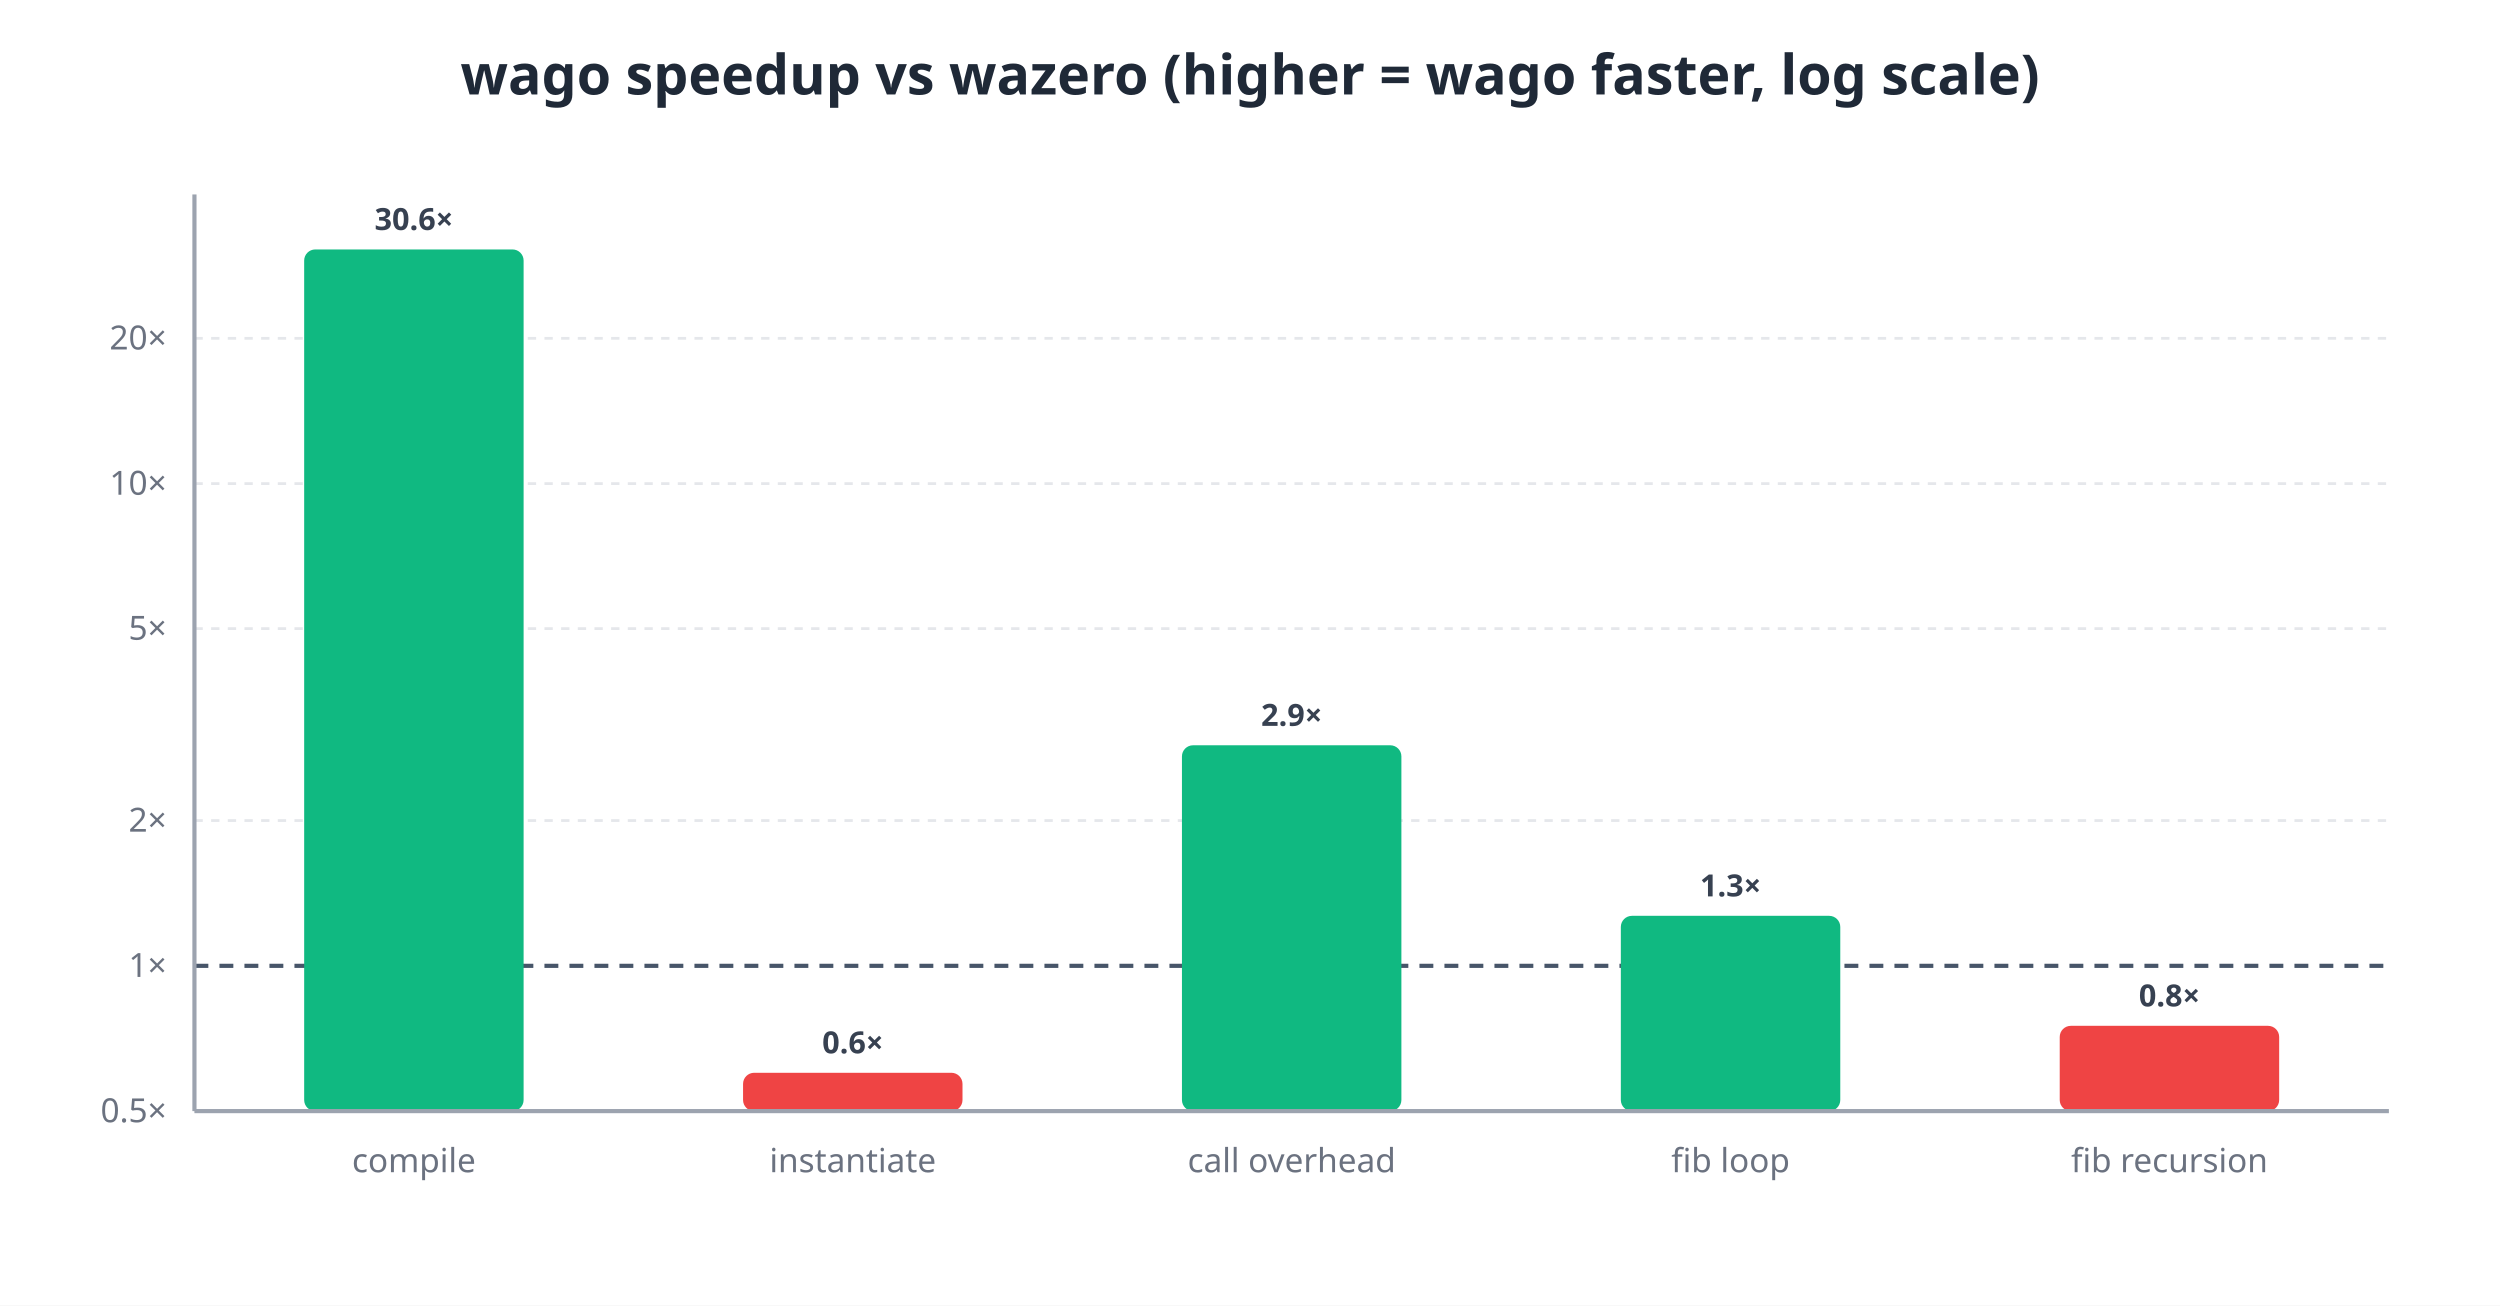
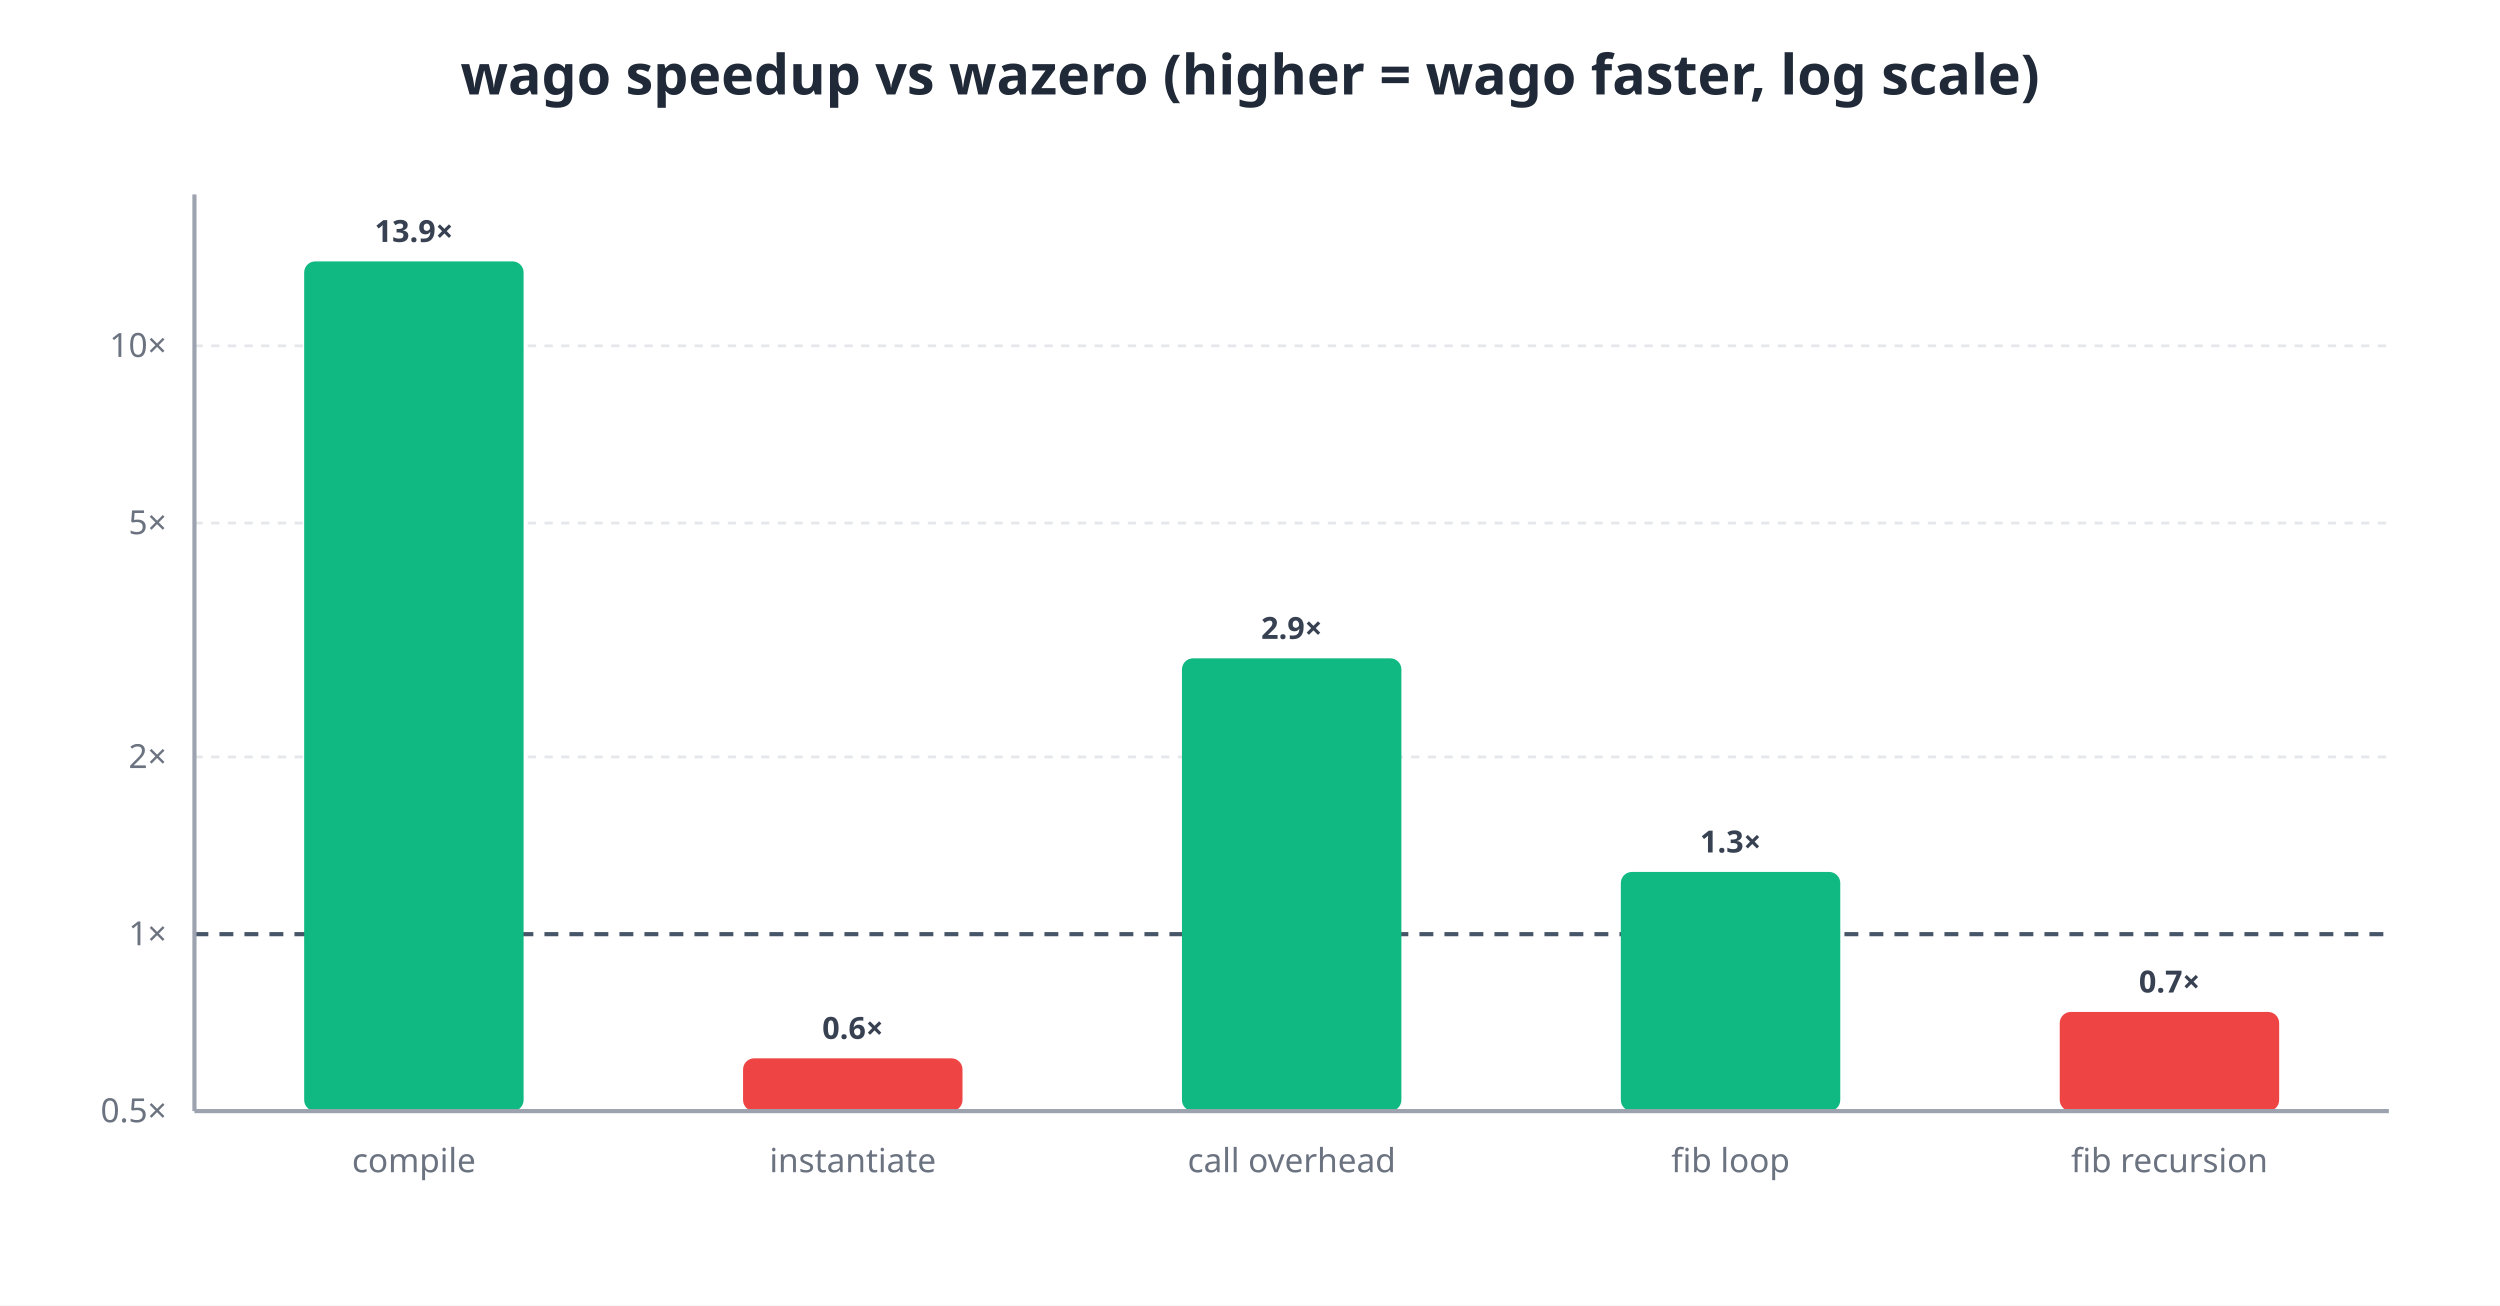
<svg xmlns="http://www.w3.org/2000/svg" width="900" height="470" viewBox="0 0 900 470">
  <defs>
    <style>
  .title { font: bold 20px sans-serif; fill: #1f2937; }
  .axis-label { font: 14px sans-serif; fill: #374151; }
  .tick { font: 12px sans-serif; fill: #6b7280; }
  .grid { stroke: #e5e7eb; stroke-dasharray: 3,3; }
  .parity { stroke: #475569; stroke-width: 1.5; stroke-dasharray: 5,4; }
  .axis { stroke: #9ca3af; stroke-width: 1.5; }
  .bar-label { font: bold 11px sans-serif; fill: #374151; text-anchor: middle; }
  .legend-text { font: 13px sans-serif; fill: #374151; }
</style>
  </defs>
  <rect width="900" height="470" fill="#fff" />
  <text x="450" y="34" text-anchor="middle" class="title">wago speedup vs wazero  (higher = wago faster, log scale)</text>
  <line x1="70.0" y1="400.0" x2="860.0" y2="400.0" class="grid" />
  <text x="60.0" y="404.0" text-anchor="end" class="tick">0.5×</text>
-   <line x1="70.0" y1="347.7" x2="860.0" y2="347.7" class="parity" />
-   <text x="60.0" y="351.7" text-anchor="end" class="tick">1×</text>
-   <line x1="70.0" y1="295.4" x2="860.0" y2="295.4" class="grid" />
-   <text x="60.0" y="299.4" text-anchor="end" class="tick">2×</text>
-   <line x1="70.0" y1="226.3" x2="860.0" y2="226.3" class="grid" />
-   <text x="60.0" y="230.3" text-anchor="end" class="tick">5×</text>
-   <line x1="70.0" y1="174.1" x2="860.0" y2="174.1" class="grid" />
-   <text x="60.0" y="178.1" text-anchor="end" class="tick">10×</text>
-   <line x1="70.0" y1="121.8" x2="860.0" y2="121.8" class="grid" />
-   <text x="60.0" y="125.8" text-anchor="end" class="tick">20×</text>
-   <rect x="109.5" y="89.8" width="79.0" height="310.2" fill="#10b981" rx="4" />
-   <text x="149.0" y="82.8" text-anchor="middle" class="bar-label">30.6×</text>
+   <line x1="70.0" y1="336.3" x2="860.0" y2="336.3" class="parity" />
+   <text x="60.0" y="340.3" text-anchor="end" class="tick">1×</text>
+   <line x1="70.0" y1="272.5" x2="860.0" y2="272.5" class="grid" />
+   <text x="60.0" y="276.5" text-anchor="end" class="tick">2×</text>
+   <line x1="70.0" y1="188.3" x2="860.0" y2="188.3" class="grid" />
+   <text x="60.0" y="192.3" text-anchor="end" class="tick">5×</text>
+   <line x1="70.0" y1="124.5" x2="860.0" y2="124.5" class="grid" />
+   <text x="60.0" y="128.5" text-anchor="end" class="tick">10×</text>
+   <rect x="109.5" y="94.1" width="79.0" height="305.9" fill="#10b981" rx="4" />
+   <text x="149.0" y="87.1" text-anchor="middle" class="bar-label">13.9×</text>
  <text x="149.0" y="422.0" text-anchor="middle" class="tick">compile</text>
-   <rect x="267.5" y="386.2" width="79.0" height="13.8" fill="#ef4444" rx="4" />
-   <text x="307.0" y="379.2" text-anchor="middle" class="bar-label">0.6×</text>
+   <rect x="267.5" y="381.0" width="79.0" height="19.0" fill="#ef4444" rx="4" />
+   <text x="307.0" y="374.0" text-anchor="middle" class="bar-label">0.6×</text>
  <text x="307.0" y="422.0" text-anchor="middle" class="tick">instantiate</text>
-   <rect x="425.5" y="268.3" width="79.0" height="131.7" fill="#10b981" rx="4" />
-   <text x="465.0" y="261.3" text-anchor="middle" class="bar-label">2.9×</text>
+   <rect x="425.5" y="237.0" width="79.0" height="163.0" fill="#10b981" rx="4" />
+   <text x="465.0" y="230.0" text-anchor="middle" class="bar-label">2.9×</text>
  <text x="465.0" y="422.0" text-anchor="middle" class="tick">call overhead</text>
-   <rect x="583.5" y="329.7" width="79.0" height="70.3" fill="#10b981" rx="4" />
-   <text x="623.0" y="322.7" text-anchor="middle" class="bar-label">1.3×</text>
+   <rect x="583.5" y="313.9" width="79.0" height="86.1" fill="#10b981" rx="4" />
+   <text x="623.0" y="306.9" text-anchor="middle" class="bar-label">1.3×</text>
  <text x="623.0" y="422.0" text-anchor="middle" class="tick">fib loop</text>
-   <rect x="741.5" y="369.3" width="79.0" height="30.7" fill="#ef4444" rx="4" />
-   <text x="781.0" y="362.3" text-anchor="middle" class="bar-label">0.8×</text>
+   <rect x="741.5" y="364.3" width="79.0" height="35.7" fill="#ef4444" rx="4" />
+   <text x="781.0" y="357.3" text-anchor="middle" class="bar-label">0.7×</text>
  <text x="781.0" y="422.0" text-anchor="middle" class="tick">fib recursion</text>
  <line x1="70.0" y1="70.0" x2="70.0" y2="400.0" class="axis" />
  <line x1="70.0" y1="400.0" x2="860.0" y2="400.0" class="axis" />
</svg>
